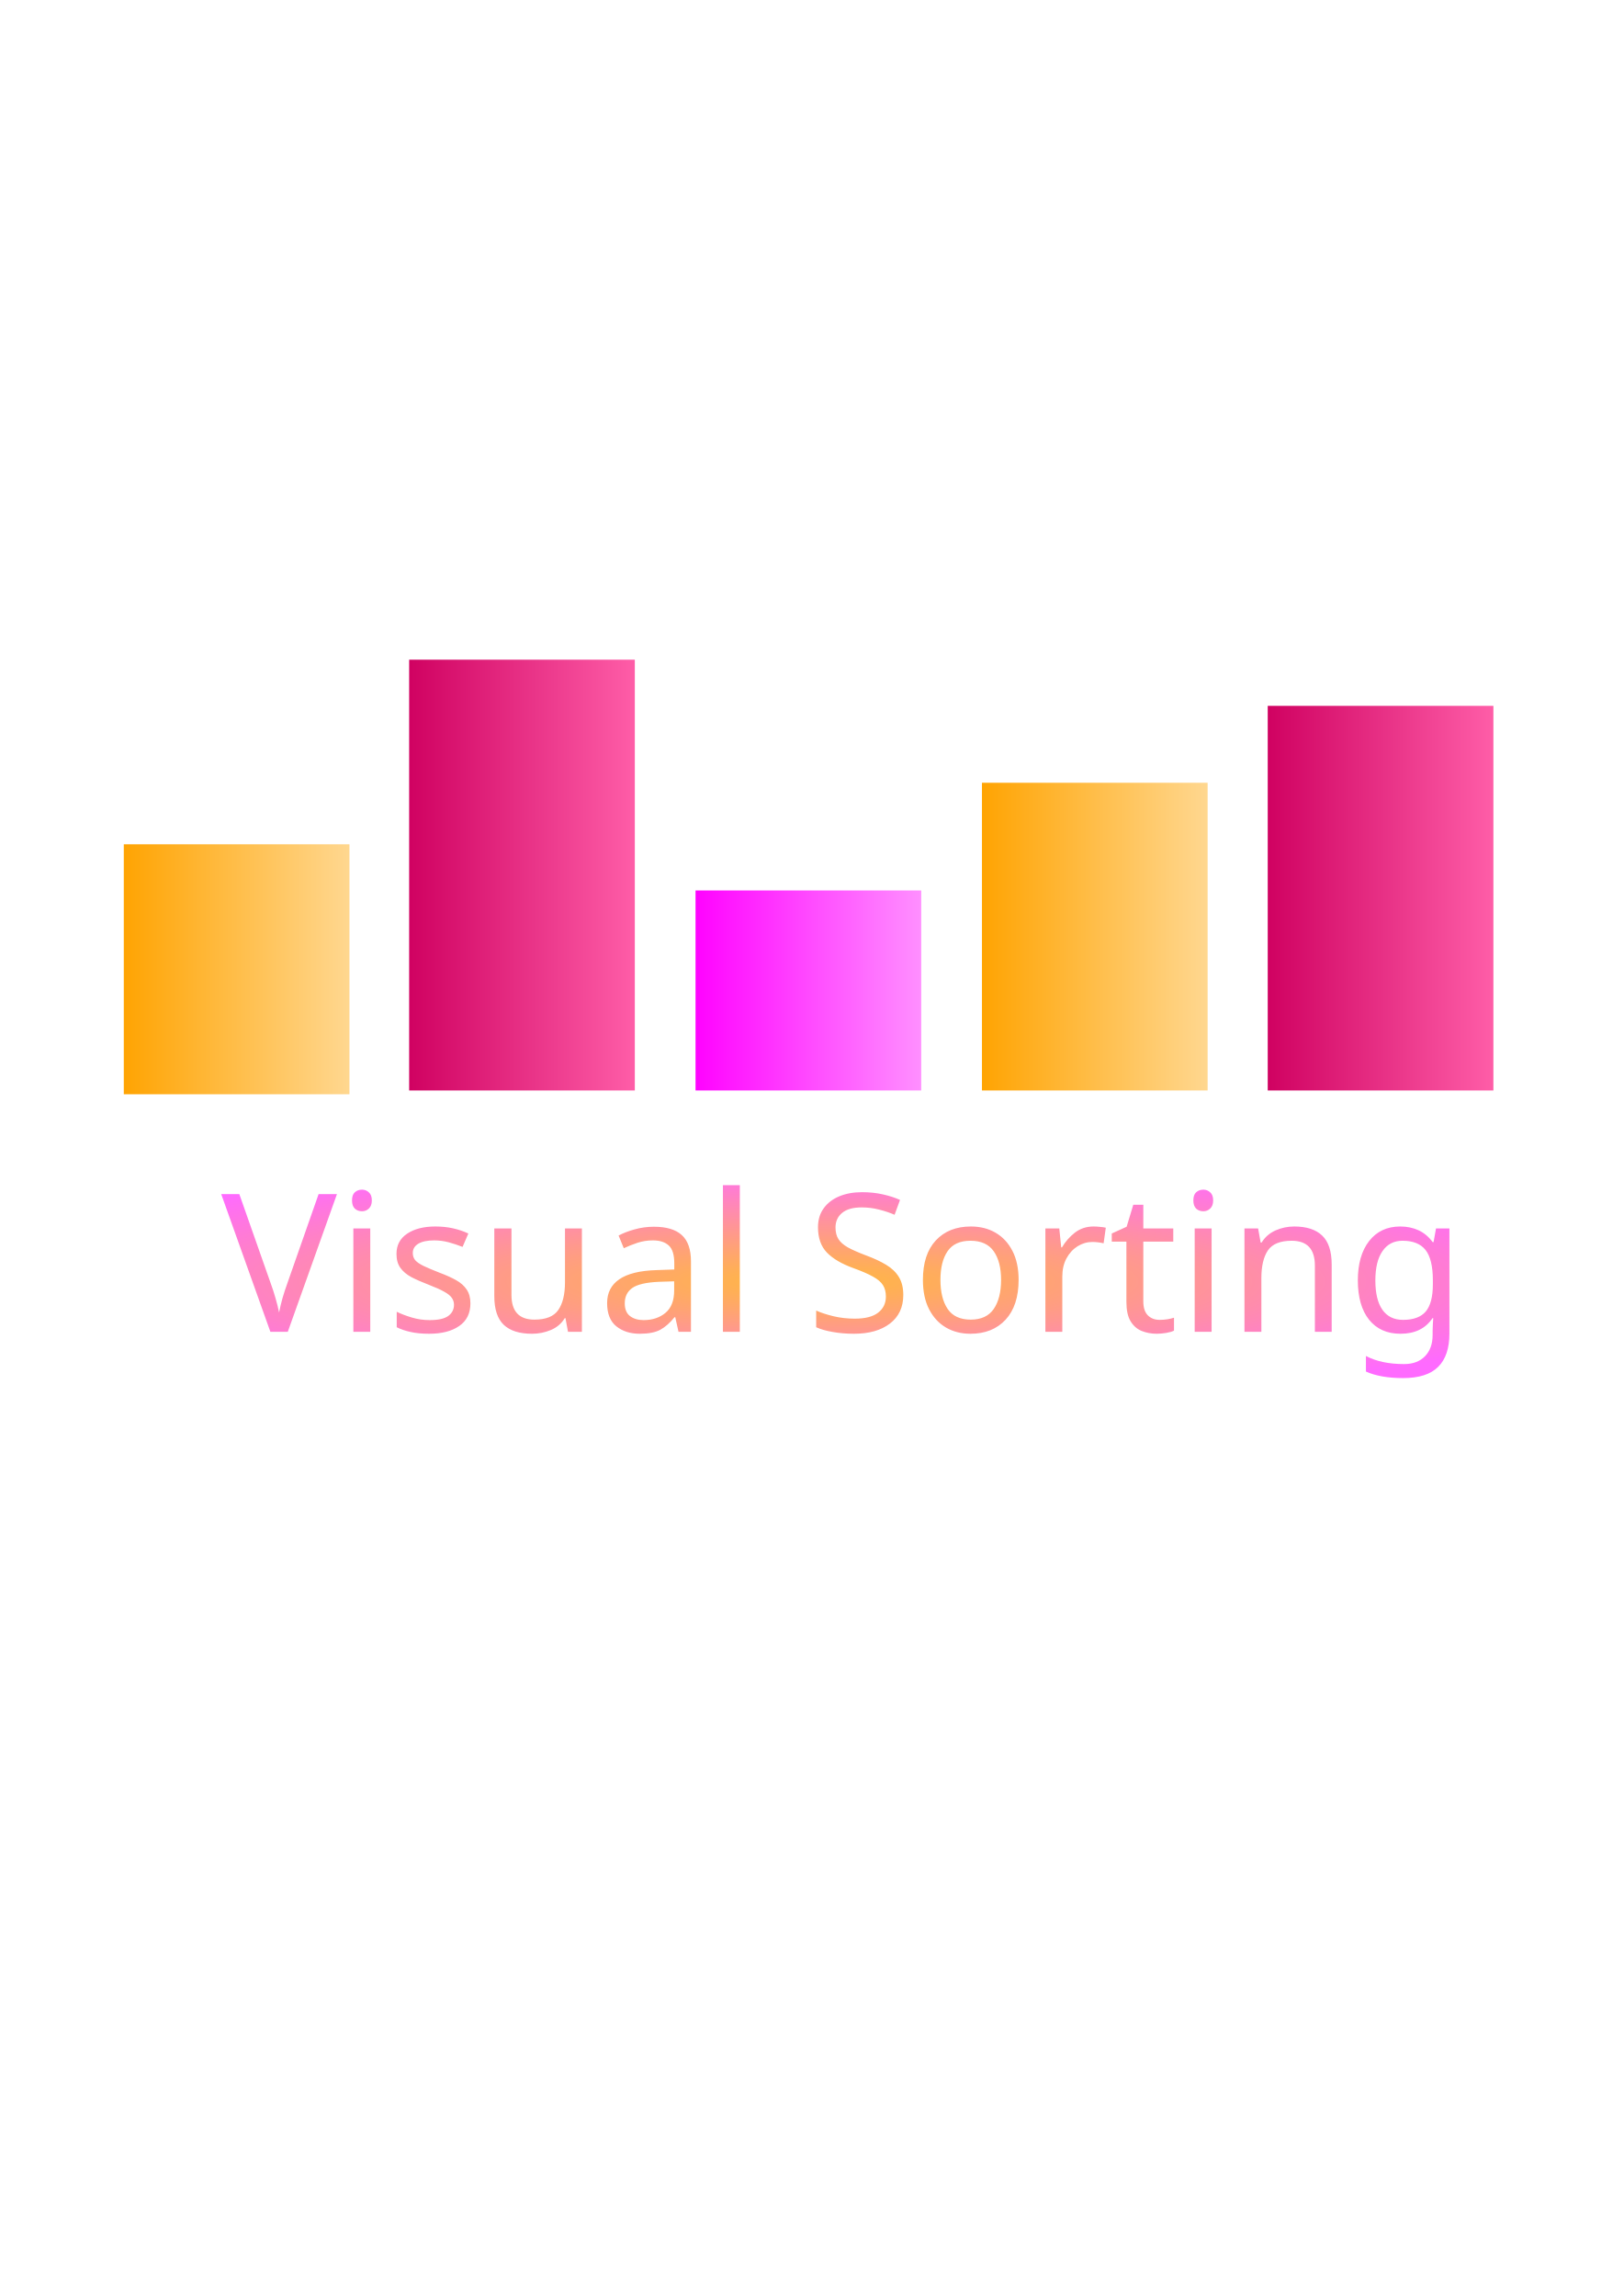
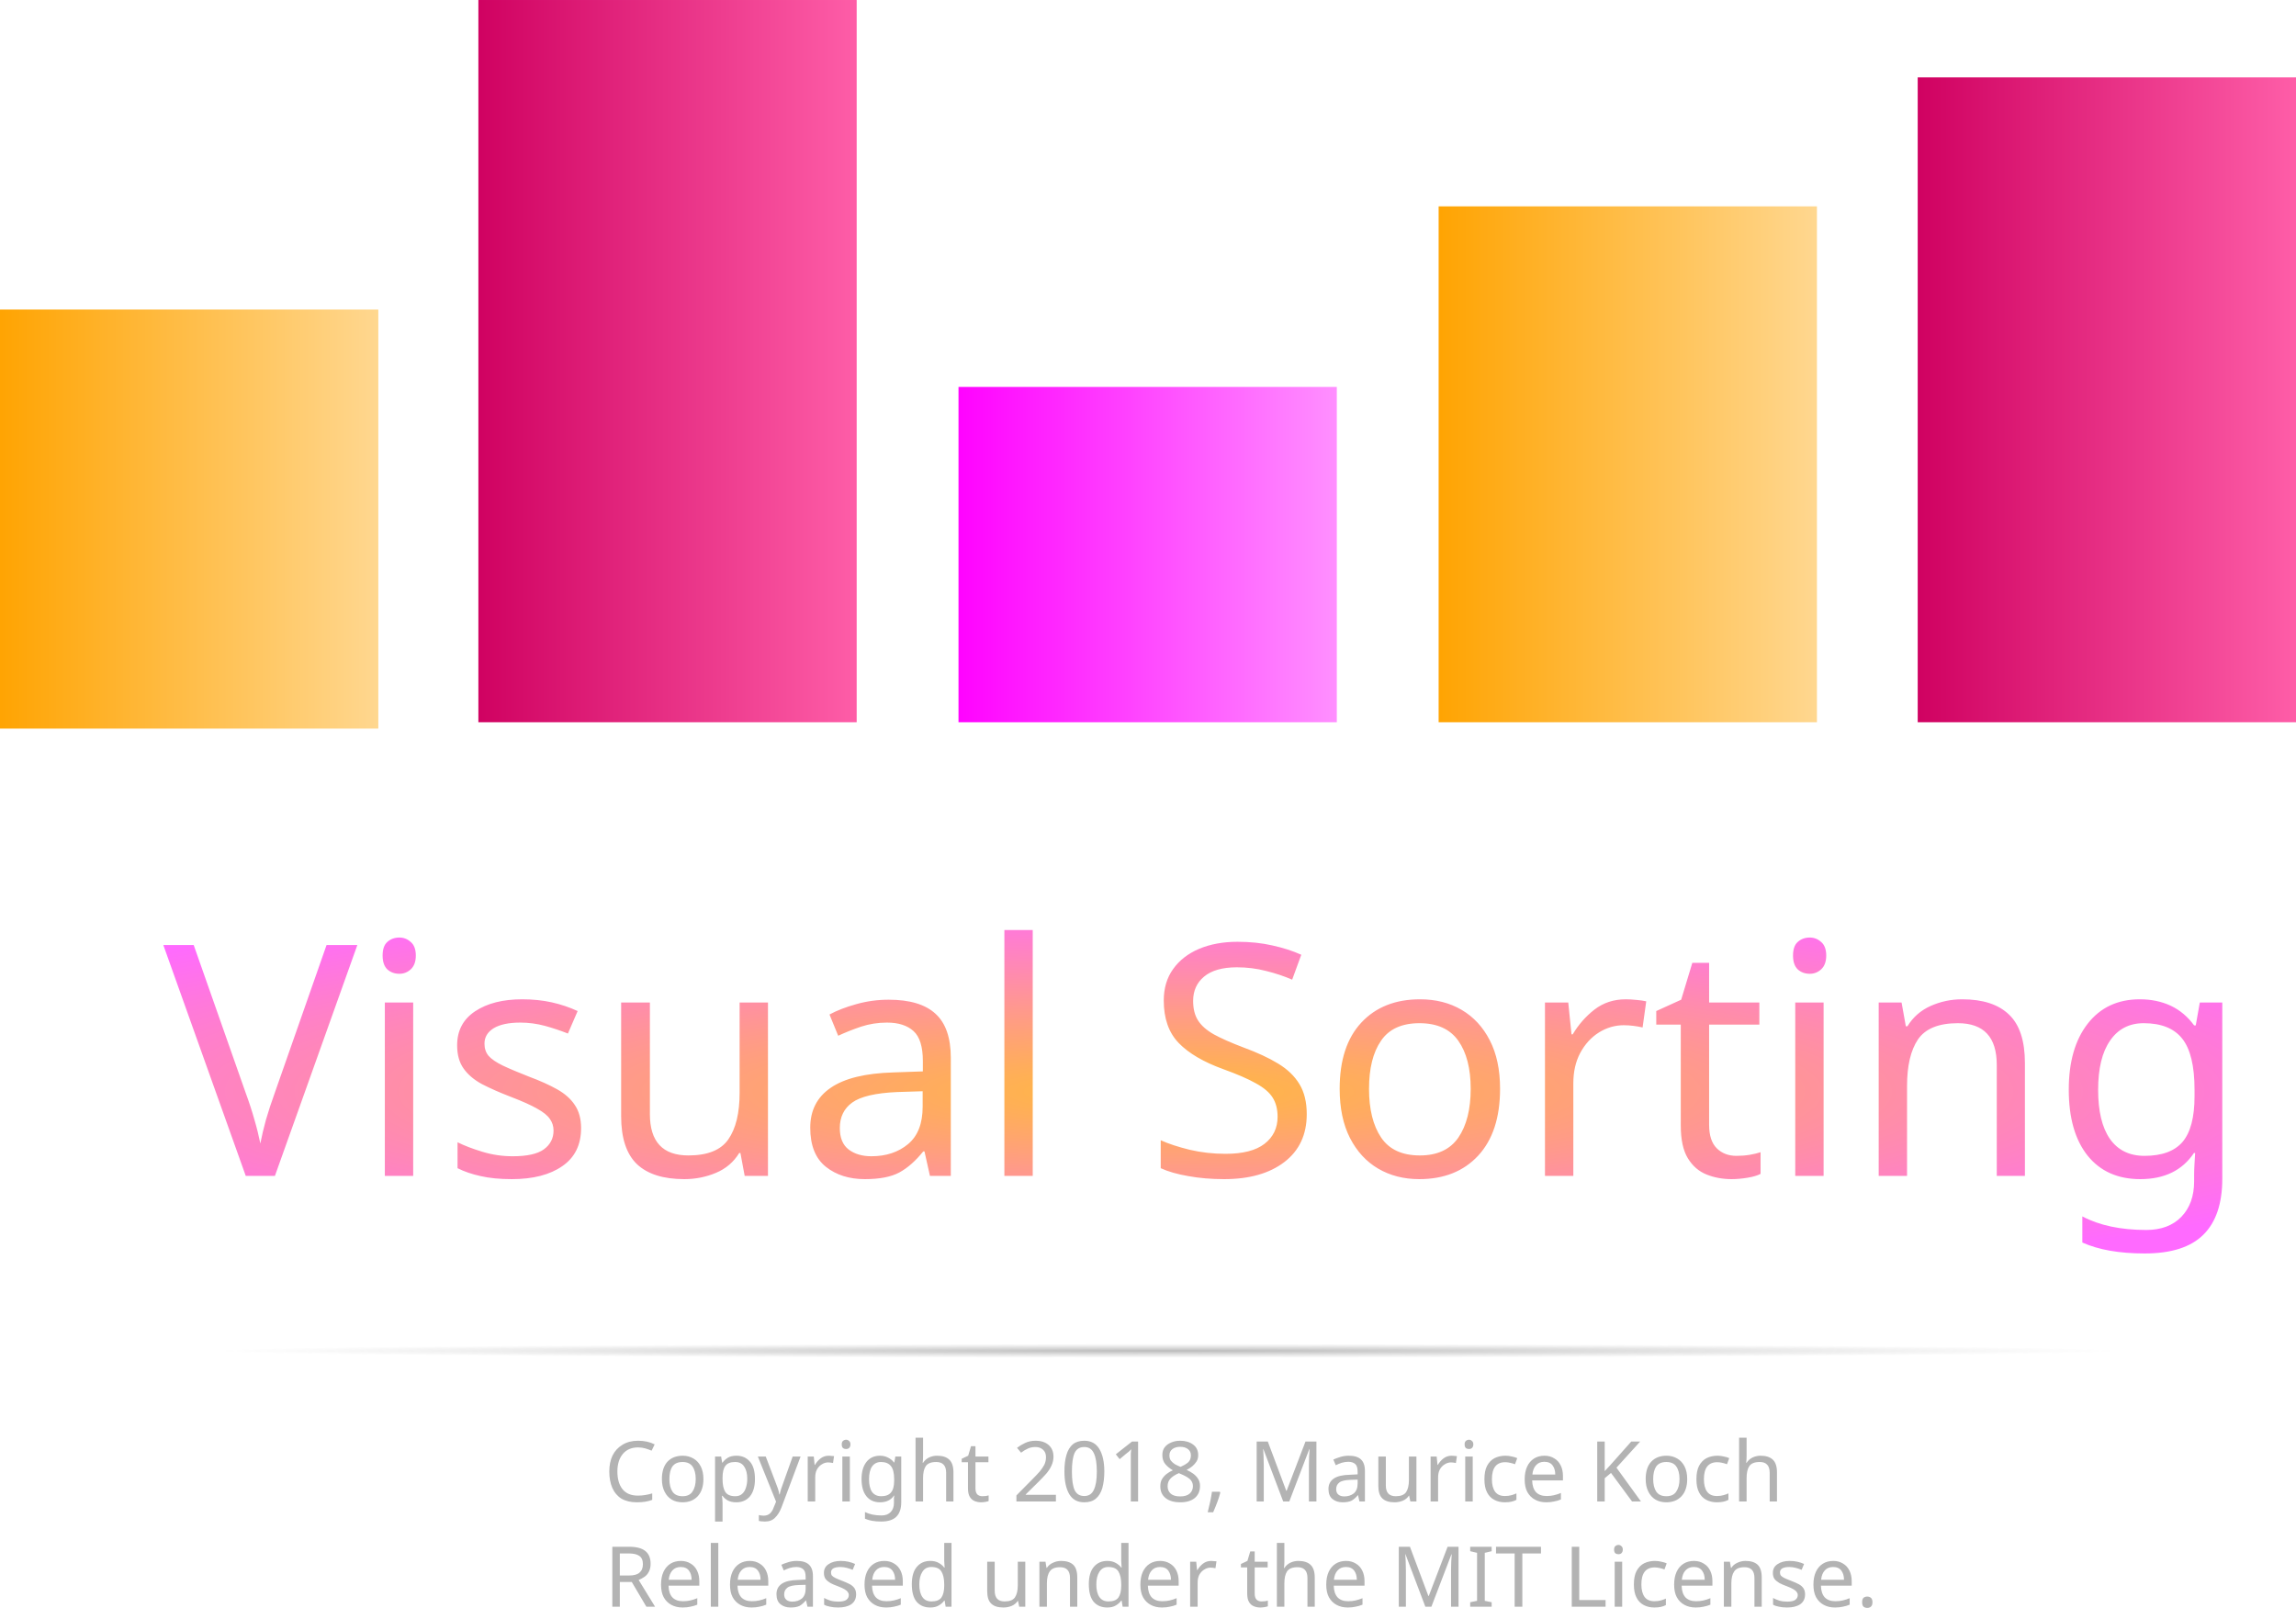
- <svg xmlns="http://www.w3.org/2000/svg" xmlns:xlink="http://www.w3.org/1999/xlink" width="210mm" height="297mm" viewBox="0 0 210 297" version="1.1" id="svg8330">
+ <svg xmlns="http://www.w3.org/2000/svg" xmlns:xlink="http://www.w3.org/1999/xlink" width="177.135mm" height="124.028mm" viewBox="0 0 177.135 124.028" version="1.1" id="svg8330">
  <defs id="defs8324">
+     <linearGradient id="linearGradient9125">
+       <stop style="stop-color:#454545;stop-opacity:1" offset="0" id="stop9121" />
+       <stop style="stop-color:#6d6d6d;stop-opacity:0" offset="1" id="stop9123" />
+     </linearGradient>
    <linearGradient id="linearGradient9068">
      <stop id="stop9064" offset="0" style="stop-color:#ffb93e;stop-opacity:1" />
      <stop id="stop9066" offset="1" style="stop-color:#ff6aff;stop-opacity:1" />
    </linearGradient>
    <linearGradient xlink:href="#linearGradient5207" id="linearGradient7140" gradientUnits="userSpaceOnUse" gradientTransform="matrix(1,0,0,0.7521845,-364.255,-255.0864)" x1="-249.208" y1="-524.542" x2="-219.023" y2="-524.542" />
    <linearGradient id="linearGradient5207">
      <stop style="stop-color:#ffa300;stop-opacity:1;" offset="0" id="stop5203" />
      <stop style="stop-color:#ffd892;stop-opacity:1" offset="1" id="stop5205" />
    </linearGradient>
    <linearGradient xlink:href="#linearGradient5223" id="linearGradient7142" gradientUnits="userSpaceOnUse" gradientTransform="matrix(1,0,0,0.7521845,-401.4325,-254.5952)" x1="-175.164" y1="-513.958" x2="-144.9" y2="-513.958" />
    <linearGradient id="linearGradient5223">
      <stop style="stop-color:#cf0060;stop-opacity:1;" offset="0" id="stop5219" />
      <stop style="stop-color:#ff5fa9;stop-opacity:1" offset="1" id="stop5221" />
    </linearGradient>
    <linearGradient xlink:href="#linearGradient5215" id="linearGradient7144" gradientUnits="userSpaceOnUse" gradientTransform="matrix(1,0,0,0.7521845,-327.3491,-254.5952)" x1="-212.204" y1="-536.448" x2="-181.944" y2="-536.448" />
    <linearGradient id="linearGradient5215">
      <stop style="stop-color:#ff00ff;stop-opacity:1;" offset="0" id="stop5211" />
      <stop style="stop-color:#ff92ff;stop-opacity:1" offset="1" id="stop5213" />
    </linearGradient>
    <linearGradient xlink:href="#linearGradient5215" id="linearGradient7144-1" gradientUnits="userSpaceOnUse" gradientTransform="translate(-306.1824,6.467067)" x1="-212.204" y1="-536.448" x2="-181.944" y2="-536.448" />
    <linearGradient xlink:href="#linearGradient5223" id="linearGradient7142-0" gradientUnits="userSpaceOnUse" gradientTransform="matrix(1,0,0,0.7521845,-290.3891,-254.5952)" x1="-175.164" y1="-513.958" x2="-144.9" y2="-513.958" />
    <linearGradient xlink:href="#linearGradient5207" id="linearGradient7140-6" gradientUnits="userSpaceOnUse" gradientTransform="matrix(1,0,0,0.7521845,-253.2658,-254.5952)" x1="-249.208" y1="-524.542" x2="-219.023" y2="-524.542" />
-     <radialGradient xlink:href="#linearGradient9068" id="radialGradient9062" cx="-523.42" cy="690.529" fx="-523.42" fy="690.529" r="75.415" gradientTransform="matrix(1.403345,-2.4427911e-6,3.8304056e-7,0.210502,210.596,548.4096)" gradientUnits="userSpaceOnUse" />
+     <radialGradient xlink:href="#linearGradient9068" id="radialGradient9062" cx="-523.42" cy="690.529" fx="-523.42" fy="690.529" r="75.415" gradientTransform="matrix(1.403345,-2.4427911e-6,3.8304056e-7,0.210502,210.596,552.1894)" gradientUnits="userSpaceOnUse" />
+     <radialGradient xlink:href="#linearGradient9125" id="radialGradient9129" cx="-522.868" cy="715.143" fx="-522.868" fy="715.143" r="73.232" gradientTransform="matrix(1,0,0,0.00751039,0,712.1779)" gradientUnits="userSpaceOnUse" />
+     <linearGradient xlink:href="#linearGradient5223" id="linearGradient9146" gradientUnits="userSpaceOnUse" gradientTransform="matrix(1,0,0,0.7521845,-401.4325,-254.5952)" x1="-175.164" y1="-513.958" x2="-144.9" y2="-513.958" />
+     <linearGradient xlink:href="#linearGradient5215" id="linearGradient9148" gradientUnits="userSpaceOnUse" gradientTransform="matrix(1,0,0,0.7521845,-327.3491,-254.5952)" x1="-212.204" y1="-536.448" x2="-181.944" y2="-536.448" />
+     <linearGradient xlink:href="#linearGradient5223" id="linearGradient9150" gradientUnits="userSpaceOnUse" gradientTransform="matrix(1,0,0,0.7521845,-290.3891,-254.5952)" x1="-175.164" y1="-513.958" x2="-144.9" y2="-513.958" />
+     <radialGradient xlink:href="#linearGradient9068" id="radialGradient9152" gradientUnits="userSpaceOnUse" gradientTransform="matrix(1.403345,-2.4427911e-6,3.8304056e-7,0.210502,210.596,552.1894)" cx="-523.42" cy="690.529" fx="-523.42" fy="690.529" r="75.415" />
+     <radialGradient xlink:href="#linearGradient9125" id="radialGradient9154" gradientUnits="userSpaceOnUse" gradientTransform="matrix(1,0,0,0.00751039,0,712.1779)" cx="-522.868" cy="715.143" fx="-522.868" fy="715.143" r="73.232" />
+     <radialGradient xlink:href="#linearGradient9068" id="radialGradient9152-5" gradientUnits="userSpaceOnUse" gradientTransform="matrix(1.403345,-2.4427911e-6,3.8304056e-7,0.210502,212.7427,633.4801)" cx="-523.42" cy="690.529" fx="-523.42" fy="690.529" r="75.415" />
+     <radialGradient xlink:href="#linearGradient9068" id="radialGradient9368" gradientUnits="userSpaceOnUse" gradientTransform="matrix(1.403345,-2.4427911e-6,3.8304056e-7,0.210502,210.596,552.1894)" cx="-523.42" cy="690.529" fx="-523.42" fy="690.529" r="75.415" />
+     <linearGradient xlink:href="#linearGradient5207" id="linearGradient9462" gradientUnits="userSpaceOnUse" gradientTransform="matrix(1,0,0,0.7521845,-362.1083,-336.3771)" x1="-249.208" y1="-524.542" x2="-219.023" y2="-524.542" />
+     <linearGradient xlink:href="#linearGradient5223" id="linearGradient9464" gradientUnits="userSpaceOnUse" gradientTransform="matrix(1,0,0,0.7521845,-399.2858,-335.8859)" x1="-175.164" y1="-513.958" x2="-144.9" y2="-513.958" />
+     <linearGradient xlink:href="#linearGradient5215" id="linearGradient9466" gradientUnits="userSpaceOnUse" gradientTransform="matrix(1,0,0,0.7521845,-325.2024,-335.8859)" x1="-212.204" y1="-536.448" x2="-181.944" y2="-536.448" />
+     <linearGradient xlink:href="#linearGradient5223" id="linearGradient9468" gradientUnits="userSpaceOnUse" gradientTransform="matrix(1,0,0,0.7521845,-288.2424,-335.8859)" x1="-175.164" y1="-513.958" x2="-144.9" y2="-513.958" />
+     <linearGradient xlink:href="#linearGradient5207" id="linearGradient9470" gradientUnits="userSpaceOnUse" gradientTransform="matrix(1,0,0,0.7521845,-251.1191,-335.8859)" x1="-249.208" y1="-524.542" x2="-219.023" y2="-524.542" />
  </defs>
-   <g id="layer1">
+   <g id="layer1" transform="translate(-14.49881,-20.32143)">
    <g id="g5653-5-6-4-4" style="stroke-width:3.509;stroke-miterlimit:4;stroke-dasharray:none" transform="translate(628.9741,-527.9912)">
-       <rect ry="0" transform="scale(1,-1)" y="-669.54" x="-612.963" height="32.334" width="29.186" id="rect4262-4-5-9-8" style="opacity:1;fill:url(#linearGradient7140);fill-opacity:1;stroke:none;stroke-width:3.043;stroke-miterlimit:4;stroke-dasharray:none;stroke-opacity:1" />
-       <rect transform="scale(1,-1)" y="-669.049" x="-576.057" height="55.724" width="29.186" id="rect4262-5-7-2-7-4" style="fill:url(#linearGradient7142);fill-opacity:1;stroke:none;stroke-width:3.043;stroke-miterlimit:4;stroke-dasharray:none;stroke-opacity:1" />
-       <rect transform="scale(1,-1)" y="-669.049" x="-539.016" height="25.872" width="29.186" id="rect4262-5-2-1-2-5-0" style="fill:url(#linearGradient7144);fill-opacity:1;stroke:none;stroke-width:3.043;stroke-miterlimit:4;stroke-dasharray:none;stroke-opacity:1" />
-       <rect transform="scale(1,-1)" y="-669.049" x="-465.014" height="49.754" width="29.186" id="rect4262-5-7-2-7-4-9" style="fill:url(#linearGradient7142-0);fill-opacity:1;stroke:none;stroke-width:3.043;stroke-miterlimit:4;stroke-dasharray:none;stroke-opacity:1" />
-       <text id="text8467" y="700.268" x="-600.365" style="font-style:normal;font-weight:normal;font-size:24.945px;line-height:1.25;font-family:sans-serif;letter-spacing:0px;word-spacing:0px;opacity:1;fill:url(#radialGradient9062);fill-opacity:1;stroke:none;stroke-width:2.188;stroke-miterlimit:4;stroke-dasharray:none" xml:space="preserve">
-         <tspan style="font-style:normal;font-variant:normal;font-weight:normal;font-stretch:normal;font-family:'Trebuchet MS';-inkscape-font-specification:'Trebuchet MS';fill:url(#radialGradient9062);fill-opacity:1;stroke-width:2.188" y="700.268" x="-600.365" id="tspan8465">Visual Sorting</tspan>
+       <rect style="opacity:0.365;fill:#b3b3b3;fill-opacity:0.049;stroke:#6d6d6d;stroke-width:1.1;stroke-miterlimit:4;stroke-dasharray:none;stroke-opacity:0.016" id="rect9483" width="192.767" height="118.306" x="-618.255" y="682.546" ry="0" />
+       <g id="g9144" transform="translate(-1.511905,-65.0119)">
+         <rect style="opacity:1;fill:url(#linearGradient7140);fill-opacity:1;stroke:none;stroke-width:3.043;stroke-miterlimit:4;stroke-dasharray:none;stroke-opacity:1" id="rect4262-4-5-9-8" width="29.186" height="32.334" x="-612.963" y="-669.54" transform="scale(1,-1)" ry="0" />
+         <rect style="fill:url(#linearGradient9146);fill-opacity:1;stroke:none;stroke-width:3.043;stroke-miterlimit:4;stroke-dasharray:none;stroke-opacity:1" id="rect4262-5-7-2-7-4" width="29.186" height="55.724" x="-576.057" y="-669.049" transform="scale(1,-1)" />
+         <rect style="fill:url(#linearGradient9148);fill-opacity:1;stroke:none;stroke-width:3.043;stroke-miterlimit:4;stroke-dasharray:none;stroke-opacity:1" id="rect4262-5-2-1-2-5-0" width="29.186" height="25.872" x="-539.016" y="-669.049" transform="scale(1,-1)" />
+         <rect style="fill:url(#linearGradient9150);fill-opacity:1;stroke:none;stroke-width:3.043;stroke-miterlimit:4;stroke-dasharray:none;stroke-opacity:1" id="rect4262-5-7-2-7-4-9" width="29.186" height="49.754" x="-465.014" y="-669.049" transform="scale(1,-1)" />
+         <text xml:space="preserve" style="font-style:normal;font-weight:normal;font-size:24.945px;line-height:1.25;font-family:sans-serif;letter-spacing:0px;word-spacing:0px;opacity:1;fill:url(#radialGradient9152);fill-opacity:1;stroke:none;stroke-width:2.188;stroke-miterlimit:4;stroke-dasharray:none" x="-600.365" y="704.048" id="text8467">
+           <tspan id="tspan8465" x="-600.365" y="704.048" style="font-style:normal;font-variant:normal;font-weight:normal;font-stretch:normal;font-family:'Trebuchet MS';-inkscape-font-specification:'Trebuchet MS';fill:url(#radialGradient9152);fill-opacity:1;stroke-width:2.188">Visual Sorting</tspan>
+         </text>
+         <rect style="opacity:1;fill:url(#linearGradient7140-6);fill-opacity:1;stroke:none;stroke-width:3.043;stroke-miterlimit:4;stroke-dasharray:none;stroke-opacity:1" id="rect4262-4-5-9-8-3" width="29.186" height="39.803" x="-501.974" y="-669.049" transform="scale(1,-1)" ry="0" />
+         <text id="text9113" y="729.17" x="-566.346" style="font-style:normal;font-weight:normal;font-size:6.47px;line-height:1.25;font-family:sans-serif;letter-spacing:0px;word-spacing:0px;fill:#b3b3b3;fill-opacity:1;stroke:none;stroke-width:0.568" xml:space="preserve">
+           <tspan id="tspan9115" style="font-style:normal;font-variant:normal;font-weight:normal;font-stretch:normal;font-family:'Trebuchet MS';-inkscape-font-specification:'Trebuchet MS';fill:#b3b3b3;stroke-width:0.568" y="729.17" x="-566.346">Copyright 2018, Maurice Koch </tspan>
+           <tspan id="tspan9131" style="font-style:normal;font-variant:normal;font-weight:normal;font-stretch:normal;font-family:'Trebuchet MS';-inkscape-font-specification:'Trebuchet MS';fill:#b3b3b3;stroke-width:0.568" y="737.289" x="-566.346">Released under the MIT License.</tspan>
+         </text>
+         <path id="path9119" d="m -596.1,717.549 h 146.464" style="opacity:0.365;fill:none;stroke:url(#radialGradient9154);stroke-width:1.1;stroke-linecap:butt;stroke-linejoin:miter;stroke-miterlimit:4;stroke-dasharray:none;stroke-opacity:1" />
+       </g>
+       <rect ry="0" transform="scale(1,-1)" y="-750.831" x="-610.817" height="32.334" width="29.186" id="rect4262-4-5-9-8-9" style="opacity:1;fill:url(#linearGradient9462);fill-opacity:1;stroke:none;stroke-width:3.043;stroke-miterlimit:4;stroke-dasharray:none;stroke-opacity:1" />
+       <rect transform="scale(1,-1)" y="-750.34" x="-573.911" height="55.724" width="29.186" id="rect4262-5-7-2-7-4-7" style="fill:url(#linearGradient9464);fill-opacity:1;stroke:none;stroke-width:3.043;stroke-miterlimit:4;stroke-dasharray:none;stroke-opacity:1" />
+       <rect transform="scale(1,-1)" y="-750.34" x="-536.869" height="25.872" width="29.186" id="rect4262-5-2-1-2-5-0-5" style="fill:url(#linearGradient9466);fill-opacity:1;stroke:none;stroke-width:3.043;stroke-miterlimit:4;stroke-dasharray:none;stroke-opacity:1" />
+       <rect transform="scale(1,-1)" y="-750.34" x="-462.867" height="49.754" width="29.186" id="rect4262-5-7-2-7-4-9-3" style="fill:url(#linearGradient9468);fill-opacity:1;stroke:none;stroke-width:3.043;stroke-miterlimit:4;stroke-dasharray:none;stroke-opacity:1" />
+       <text id="text8467-9" y="785.339" x="-598.218" style="font-style:normal;font-weight:normal;font-size:24.945px;line-height:1.25;font-family:sans-serif;letter-spacing:0px;word-spacing:0px;opacity:1;fill:url(#radialGradient9152-5);fill-opacity:1;stroke:none;stroke-width:2.188;stroke-miterlimit:4;stroke-dasharray:none" xml:space="preserve">
+         <tspan style="font-style:normal;font-variant:normal;font-weight:normal;font-stretch:normal;font-family:'Trebuchet MS';-inkscape-font-specification:'Trebuchet MS';fill:url(#radialGradient9152-5);fill-opacity:1;stroke-width:2.188" y="785.339" x="-598.218" id="tspan8465-9">Visual Sorting</tspan>
      </text>
-       <rect ry="0" transform="scale(1,-1)" y="-669.049" x="-501.974" height="39.803" width="29.186" id="rect4262-4-5-9-8-3" style="opacity:1;fill:url(#linearGradient7140-6);fill-opacity:1;stroke:none;stroke-width:3.043;stroke-miterlimit:4;stroke-dasharray:none;stroke-opacity:1" />
+       <rect ry="0" transform="scale(1,-1)" y="-750.34" x="-499.827" height="39.803" width="29.186" id="rect4262-4-5-9-8-3-4" style="opacity:1;fill:url(#linearGradient9470);fill-opacity:1;stroke:none;stroke-width:3.043;stroke-miterlimit:4;stroke-dasharray:none;stroke-opacity:1" />
    </g>
  </g>
</svg>
